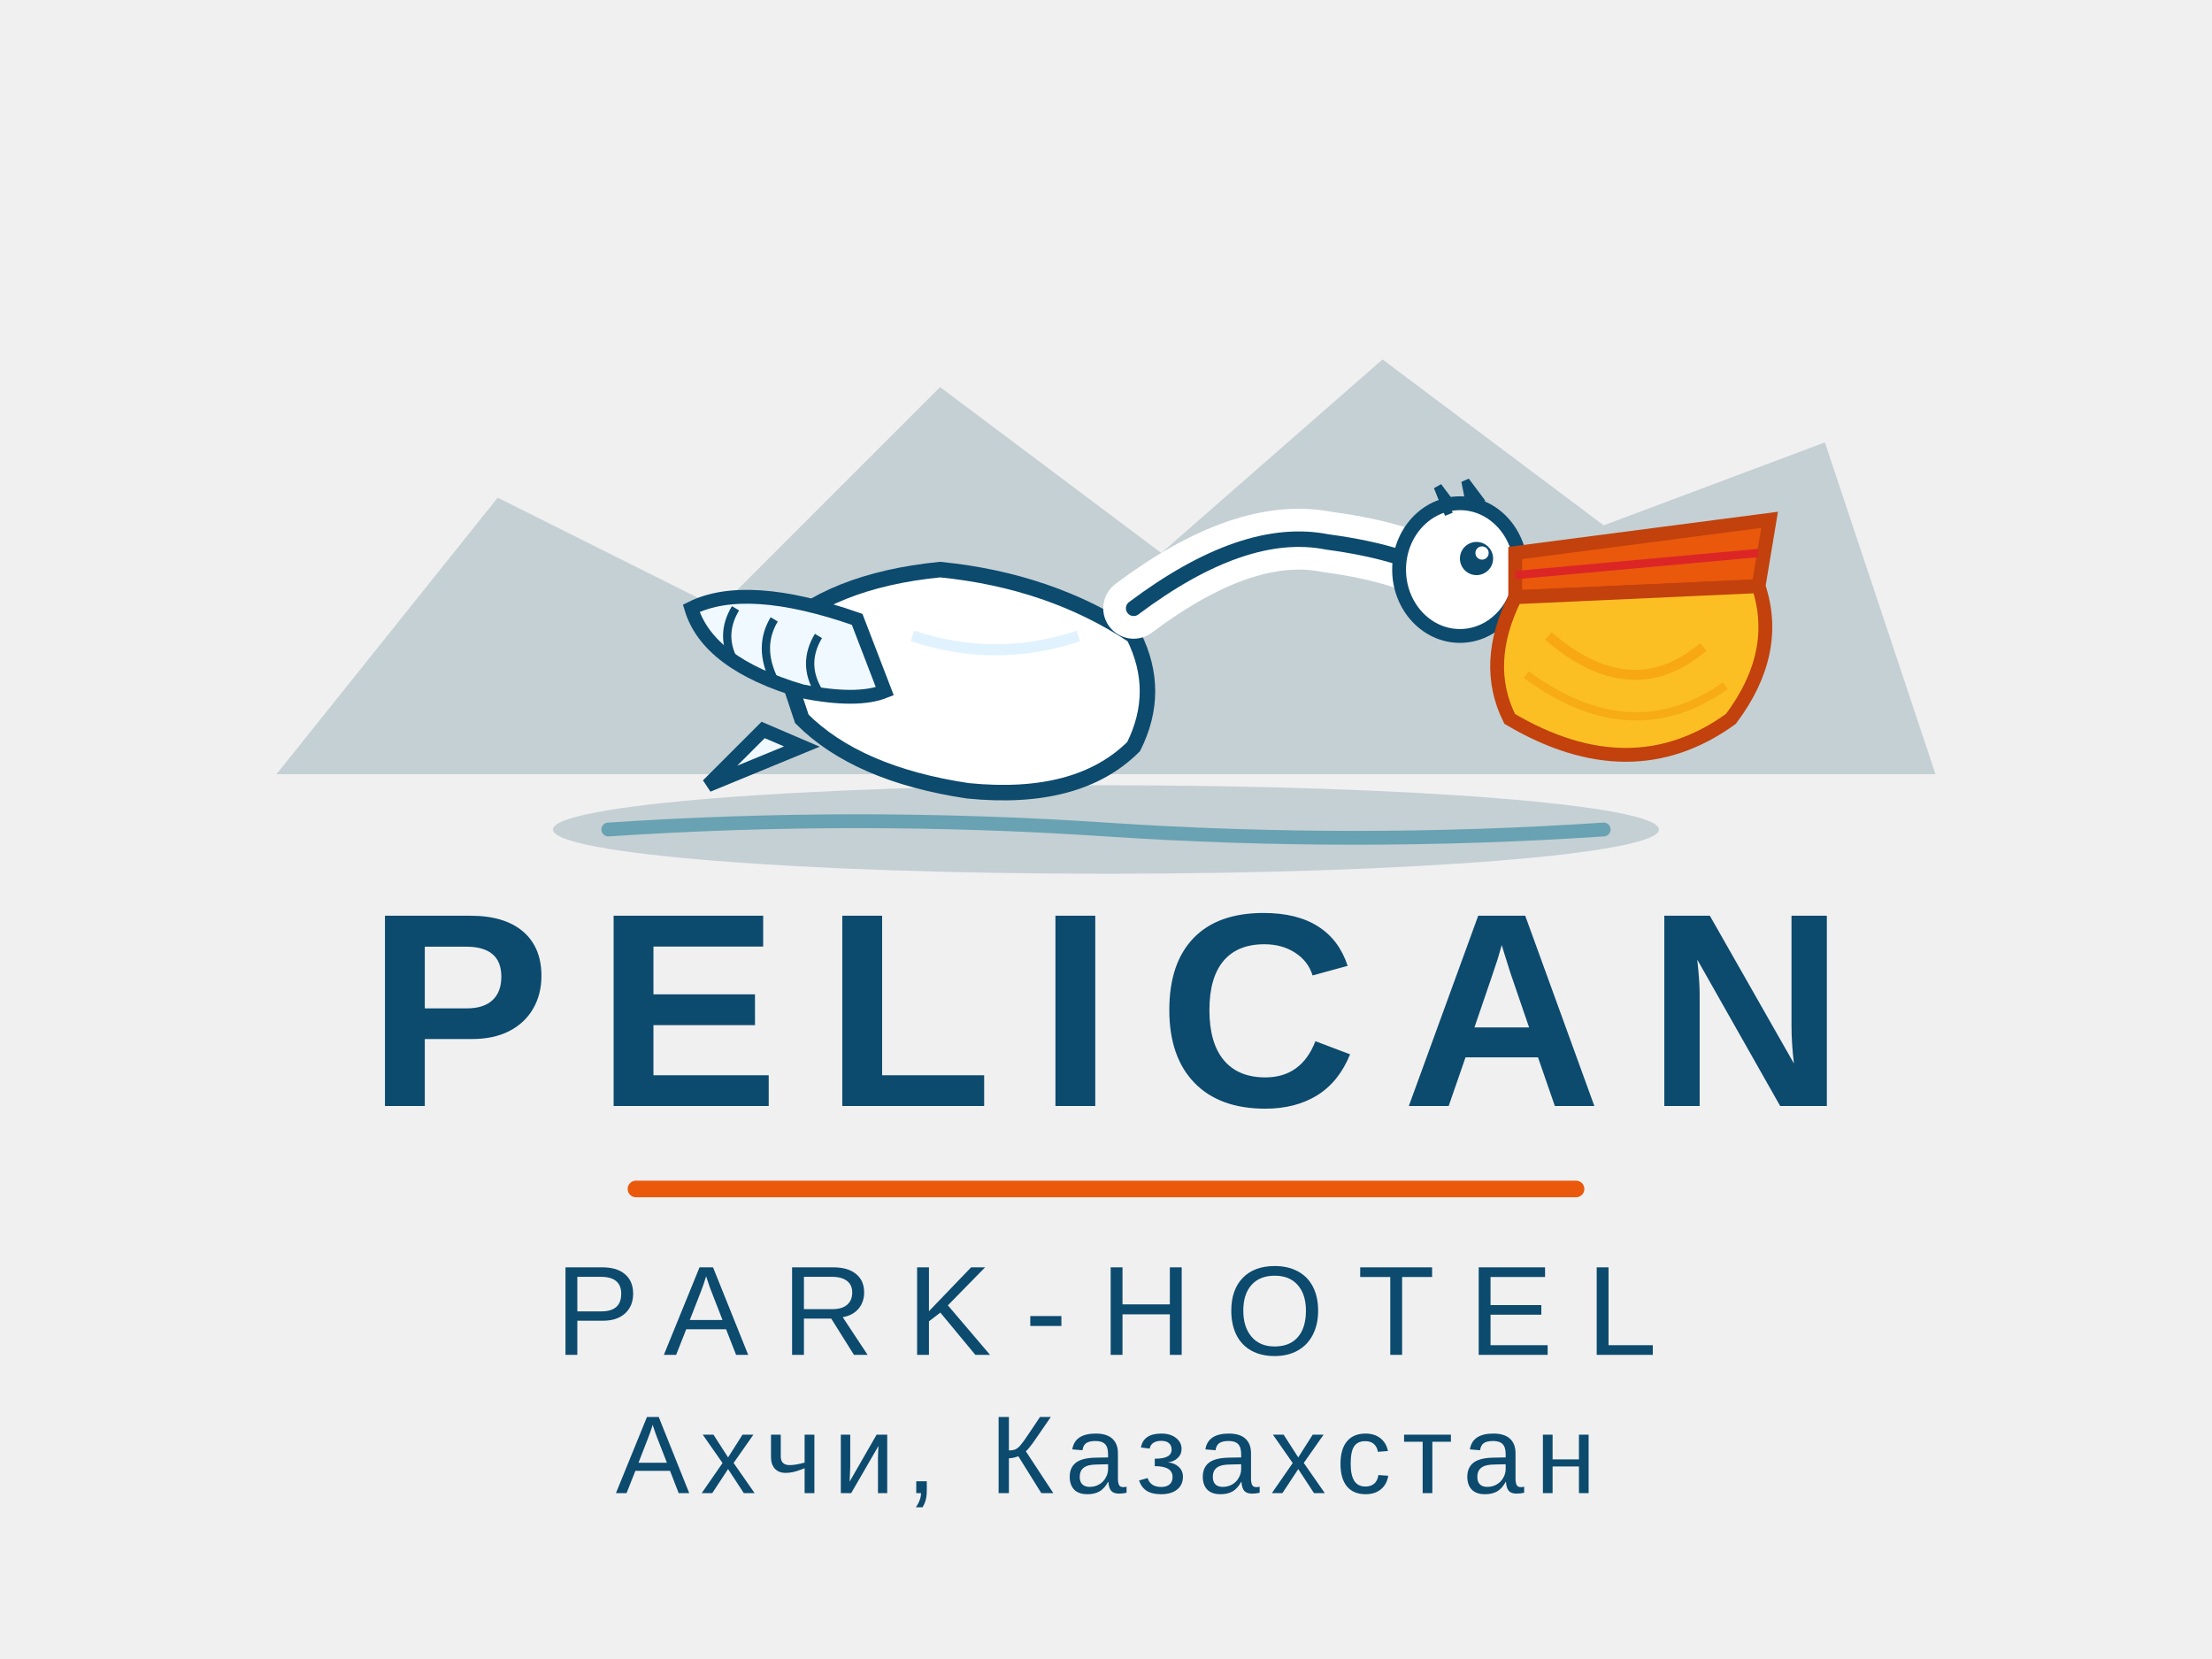
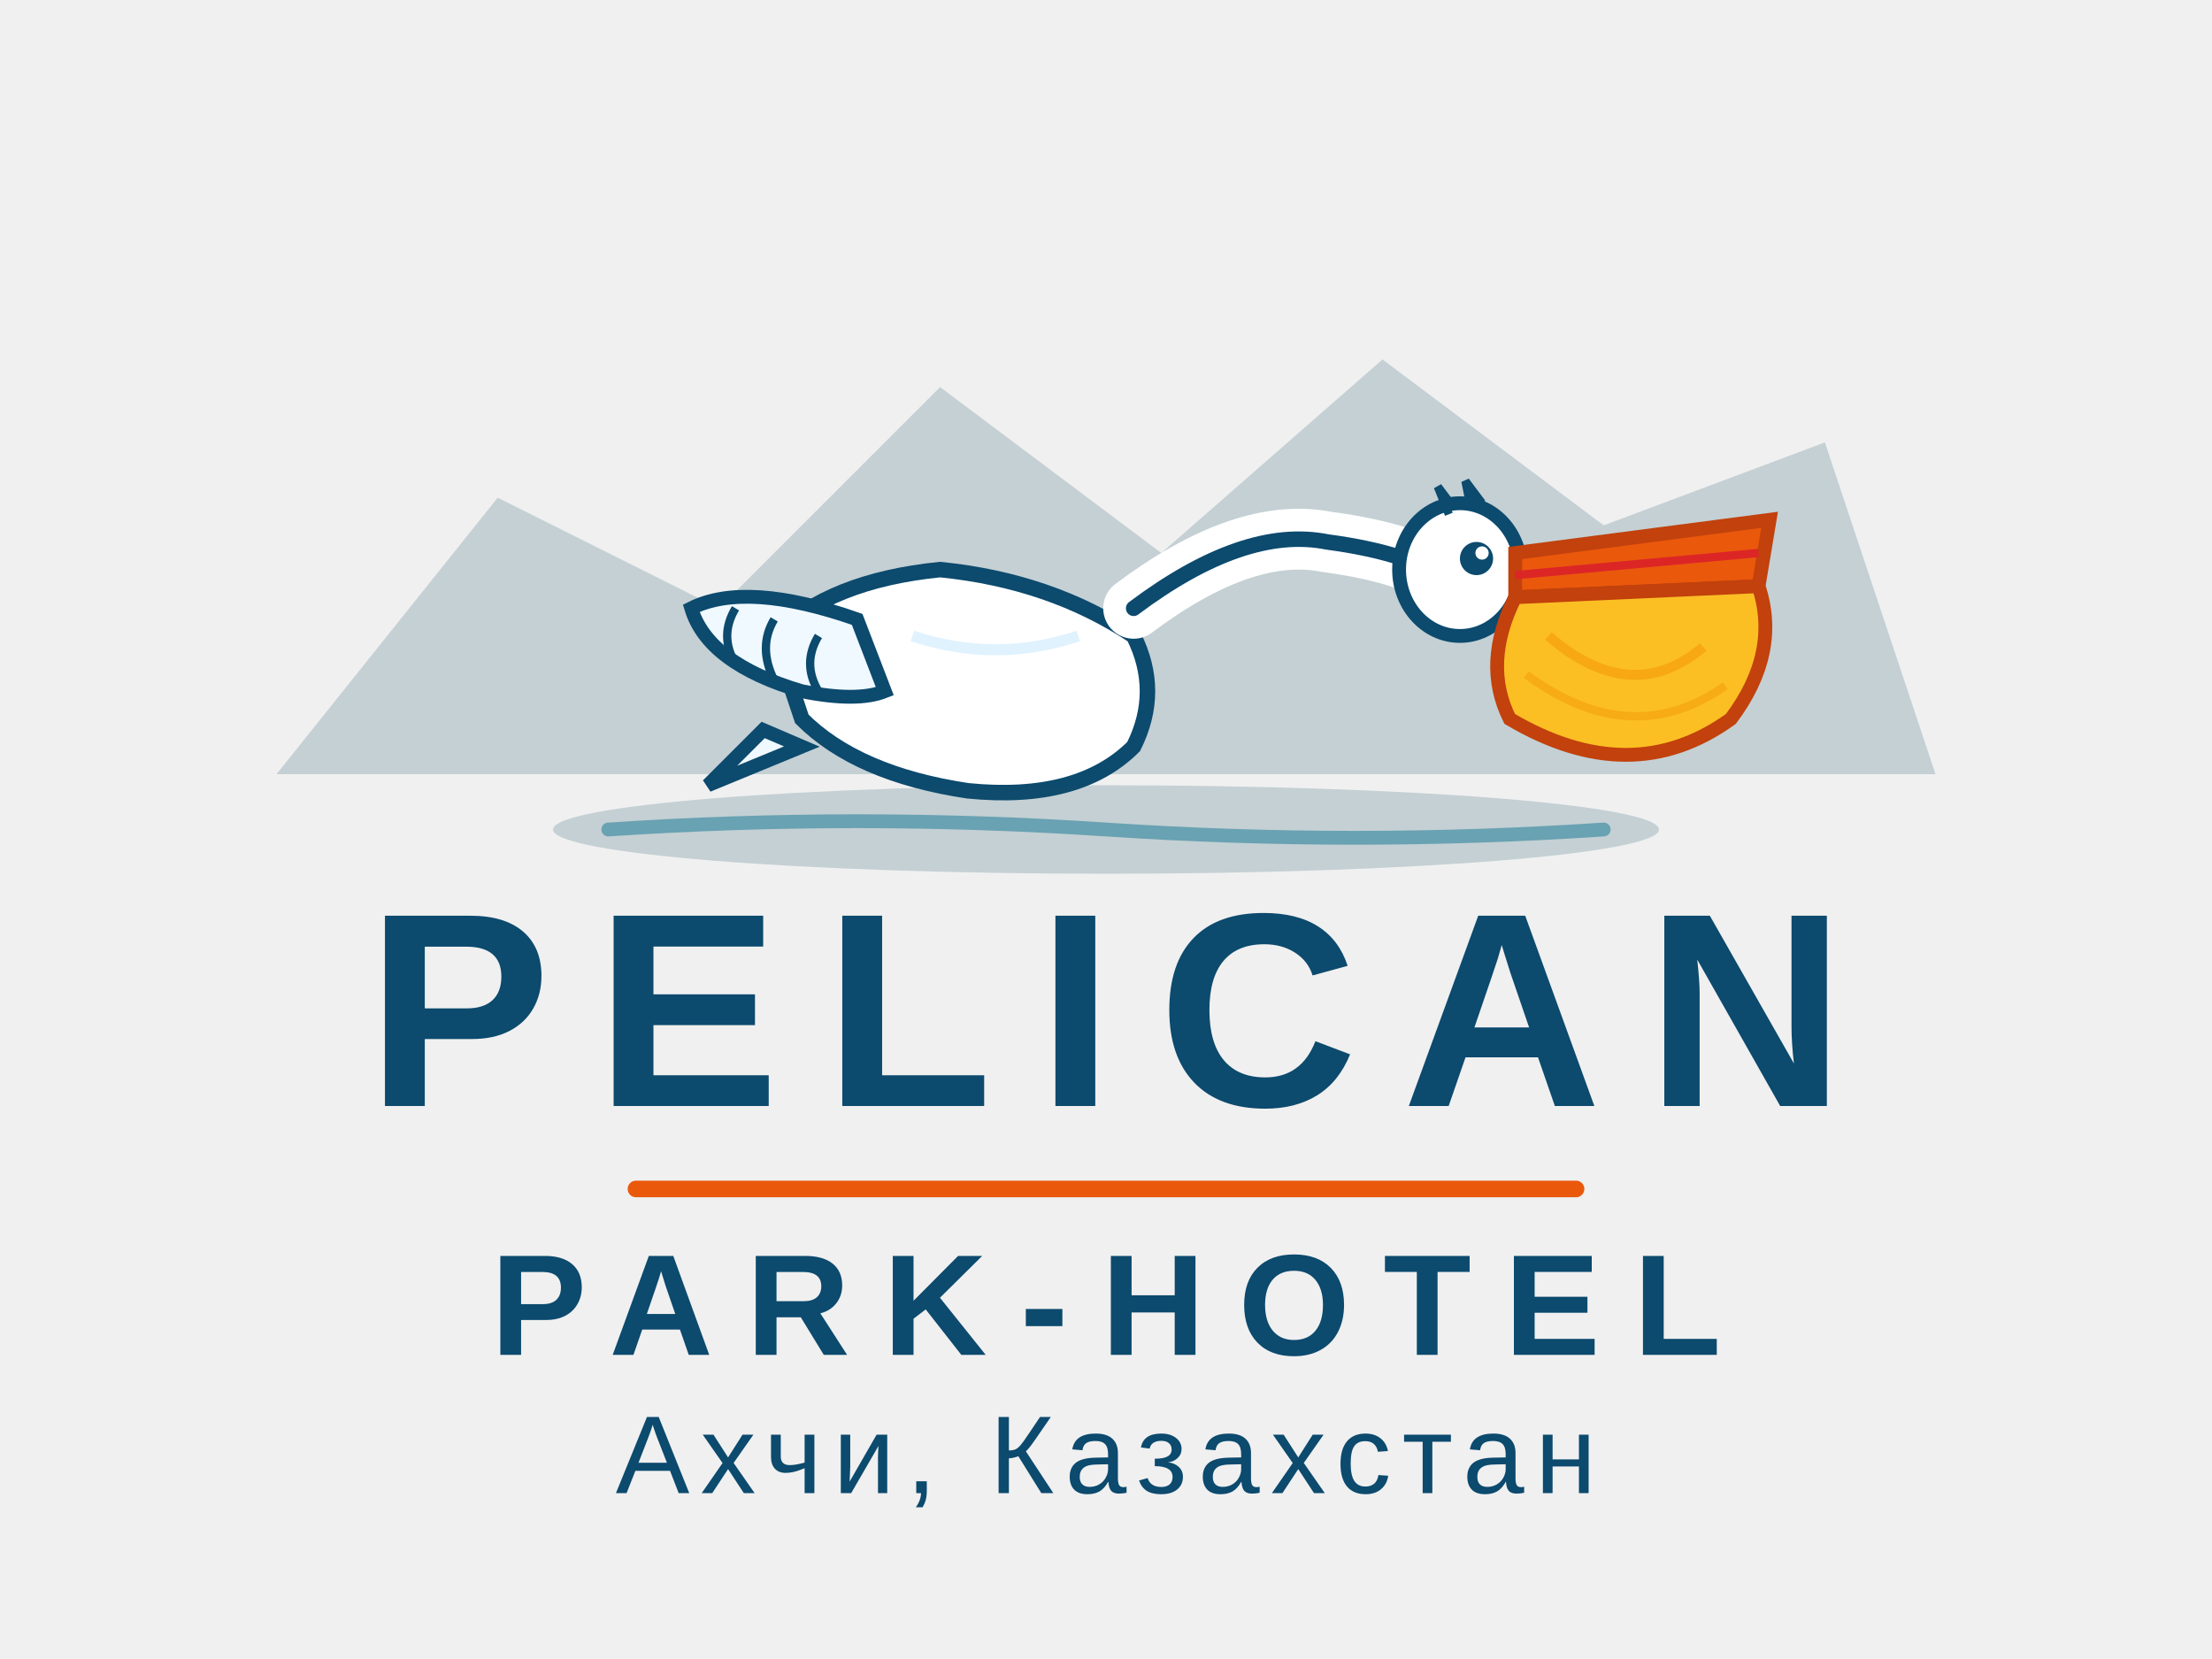
<svg xmlns="http://www.w3.org/2000/svg" viewBox="0 0 400 300">
  <defs>
    <linearGradient id="deepSea" x1="0%" y1="0%" x2="0%" y2="100%">
      <stop offset="0%" style="stop-color:#164E63;stop-opacity:1" />
      <stop offset="100%" style="stop-color:#083344;stop-opacity:1" />
    </linearGradient>
  </defs>
  <path d="M 50 140 L 90 90 L 130 110 L 170 70 L 210 100 L 250 65 L 290 95 L 330 80 L 350 140 Z" fill="#164E63" opacity="0.2" />
  <path d="M 140 115 Q 150 105 170 103 Q 190 105 205 115 Q 210 125 205 135 Q 195 145 175 143 Q 155 140 145 130 Z" fill="#FFFFFF" stroke="#0C4A6E" stroke-width="2.8" />
  <path d="M 165 115 Q 180 120 195 115" stroke="#E0F2FE" stroke-width="2" fill="none" />
  <path d="M 155 112 Q 135 105 125 110 Q 128 120 145 125 Q 155 127 160 125 Z" fill="#F0F9FF" stroke="#0C4A6E" stroke-width="2.5" />
  <path d="M 133 110 Q 130 115 133 120" stroke="#0C4A6E" stroke-width="1.5" fill="none" />
  <path d="M 140 112 Q 137 117 140 123" stroke="#0C4A6E" stroke-width="1.5" fill="none" />
  <path d="M 148 115 Q 145 120 148 125" stroke="#0C4A6E" stroke-width="1.5" fill="none" />
  <path d="M 205 110 Q 225 95 240 98 Q 255 100 262 105" stroke="#FFFFFF" stroke-width="11" fill="none" stroke-linecap="round" />
  <path d="M 205 110 Q 225 95 240 98 Q 255 100 262 105" stroke="#0C4A6E" stroke-width="2.8" fill="none" stroke-linecap="round" />
  <ellipse cx="264" cy="103" rx="11" ry="12" fill="#FFFFFF" stroke="#0C4A6E" stroke-width="2.5" />
  <circle cx="267" cy="101" r="3" fill="#0C4A6E" />
  <circle cx="268" cy="100" r="1.2" fill="#FFFFFF" />
  <path d="M 262 93 L 260 88 L 263 92" stroke="#0C4A6E" stroke-width="1.5" fill="none" />
  <path d="M 266 92 L 265 87 L 268 91" stroke="#0C4A6E" stroke-width="1.5" fill="none" />
  <path d="M 274 100 L 320 94 L 318 106 L 274 108 Z" fill="#EA580C" stroke="#C2410C" stroke-width="2.5" />
  <line x1="274" y1="104" x2="318" y2="100" stroke="#DC2626" stroke-width="1.5" />
  <path d="M 274 108 Q 268 120 273 130 Q 295 143 313 130 Q 322 118 318 106 Z" fill="#FBBF24" stroke="#C2410C" stroke-width="2.5" />
  <path d="M 280 115 Q 295 128 308 117" stroke="#F59E0B" stroke-width="1.8" fill="none" opacity="0.7" />
  <path d="M 276 122 Q 295 136 312 124" stroke="#F59E0B" stroke-width="1.5" fill="none" opacity="0.6" />
  <path d="M 145 135 L 128 142 L 138 132 Z" fill="#F0F9FF" stroke="#0C4A6E" stroke-width="2.5" />
  <ellipse cx="200" cy="150" rx="100" ry="8" fill="#164E63" opacity="0.2" />
  <path d="M 110 150 Q 155 147 200 150 Q 245 153 290 150" stroke="#0E7490" stroke-width="2.5" fill="none" stroke-linecap="round" opacity="0.5" />
  <text x="200" y="200" font-family="Arial, sans-serif" font-size="50" font-weight="700" fill="#0C4A6E" text-anchor="middle" letter-spacing="8">PELICAN</text>
  <line x1="115" y1="215" x2="285" y2="215" stroke="#EA580C" stroke-width="3" stroke-linecap="round" />
-   <text x="200" y="245" font-family="Arial, sans-serif" font-size="23" font-weight="500" fill="#0C4A6E" text-anchor="middle" letter-spacing="6">PARK-HOTEL</text>
+   <text x="200" y="245" font-family="Arial, sans-serif" font-size="26" font-weight="600" fill="#0C4A6E" text-anchor="middle" letter-spacing="6">PARK-HOTEL</text>
  <text x="200" y="270" font-family="Arial, sans-serif" font-size="20" font-weight="400" fill="#0C4A6E" text-anchor="middle" letter-spacing="2">Ахчи, Казахстан</text>
</svg>
